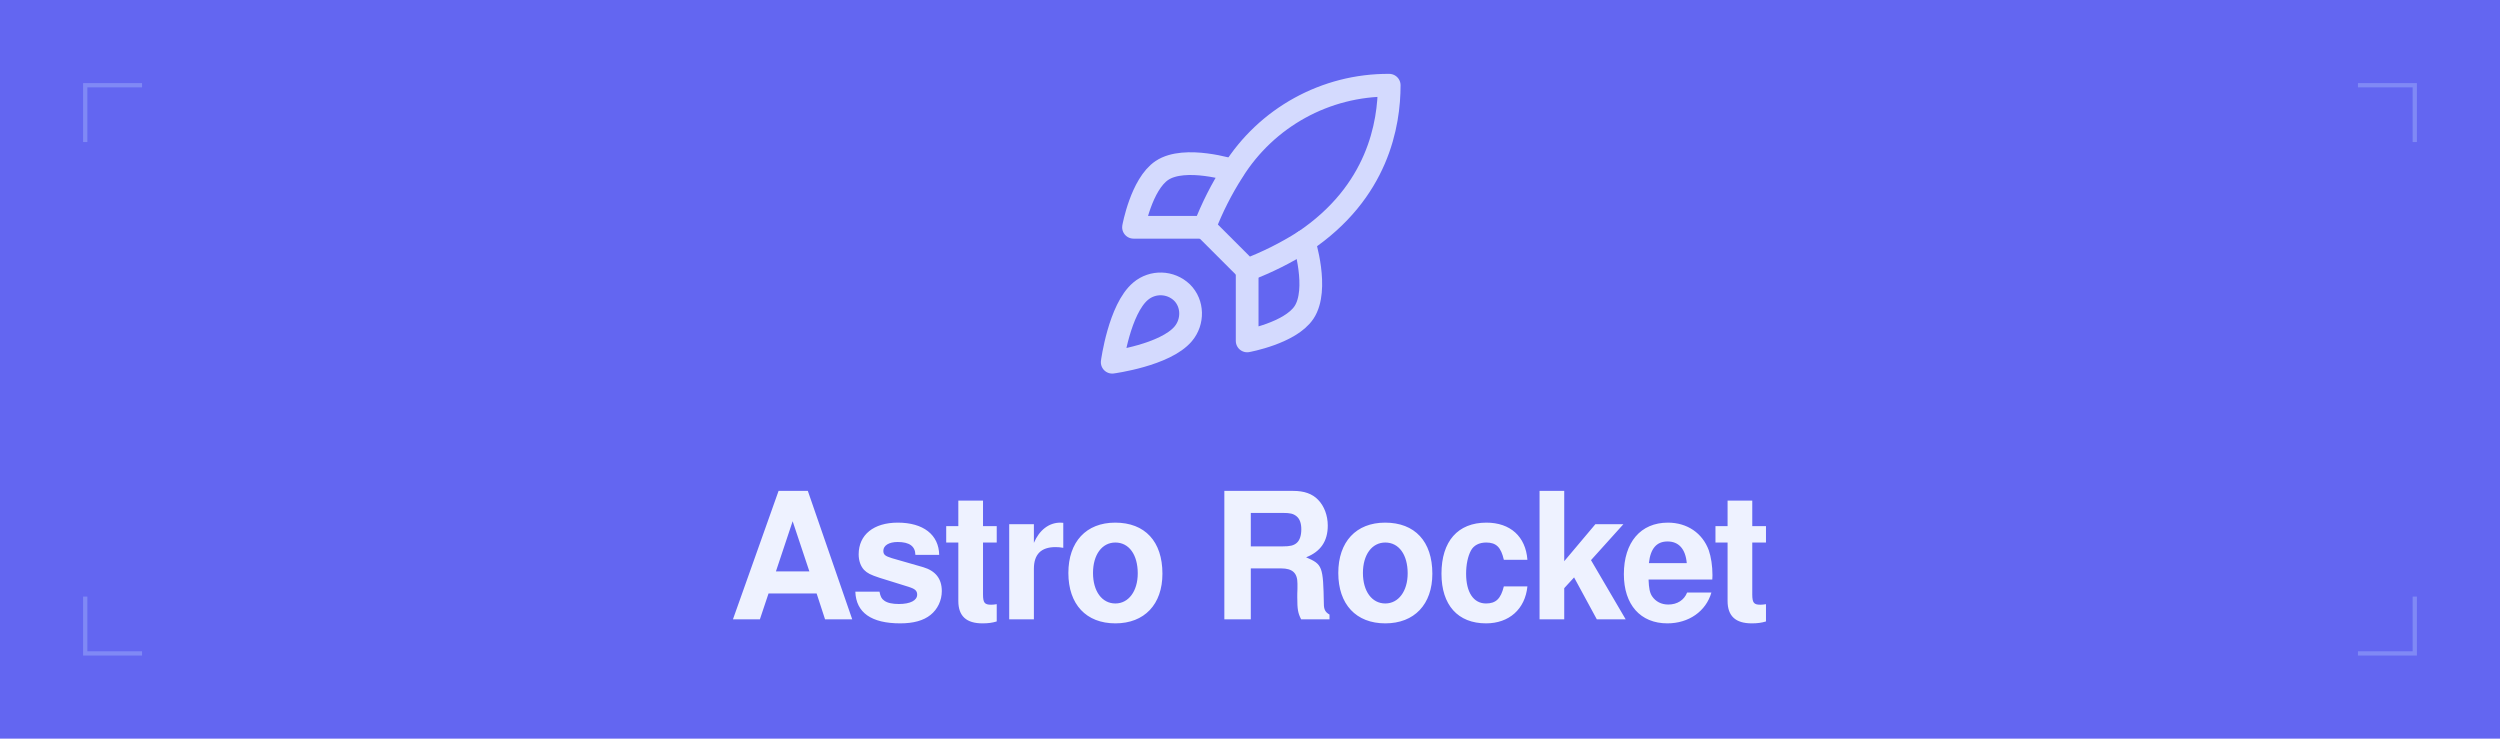
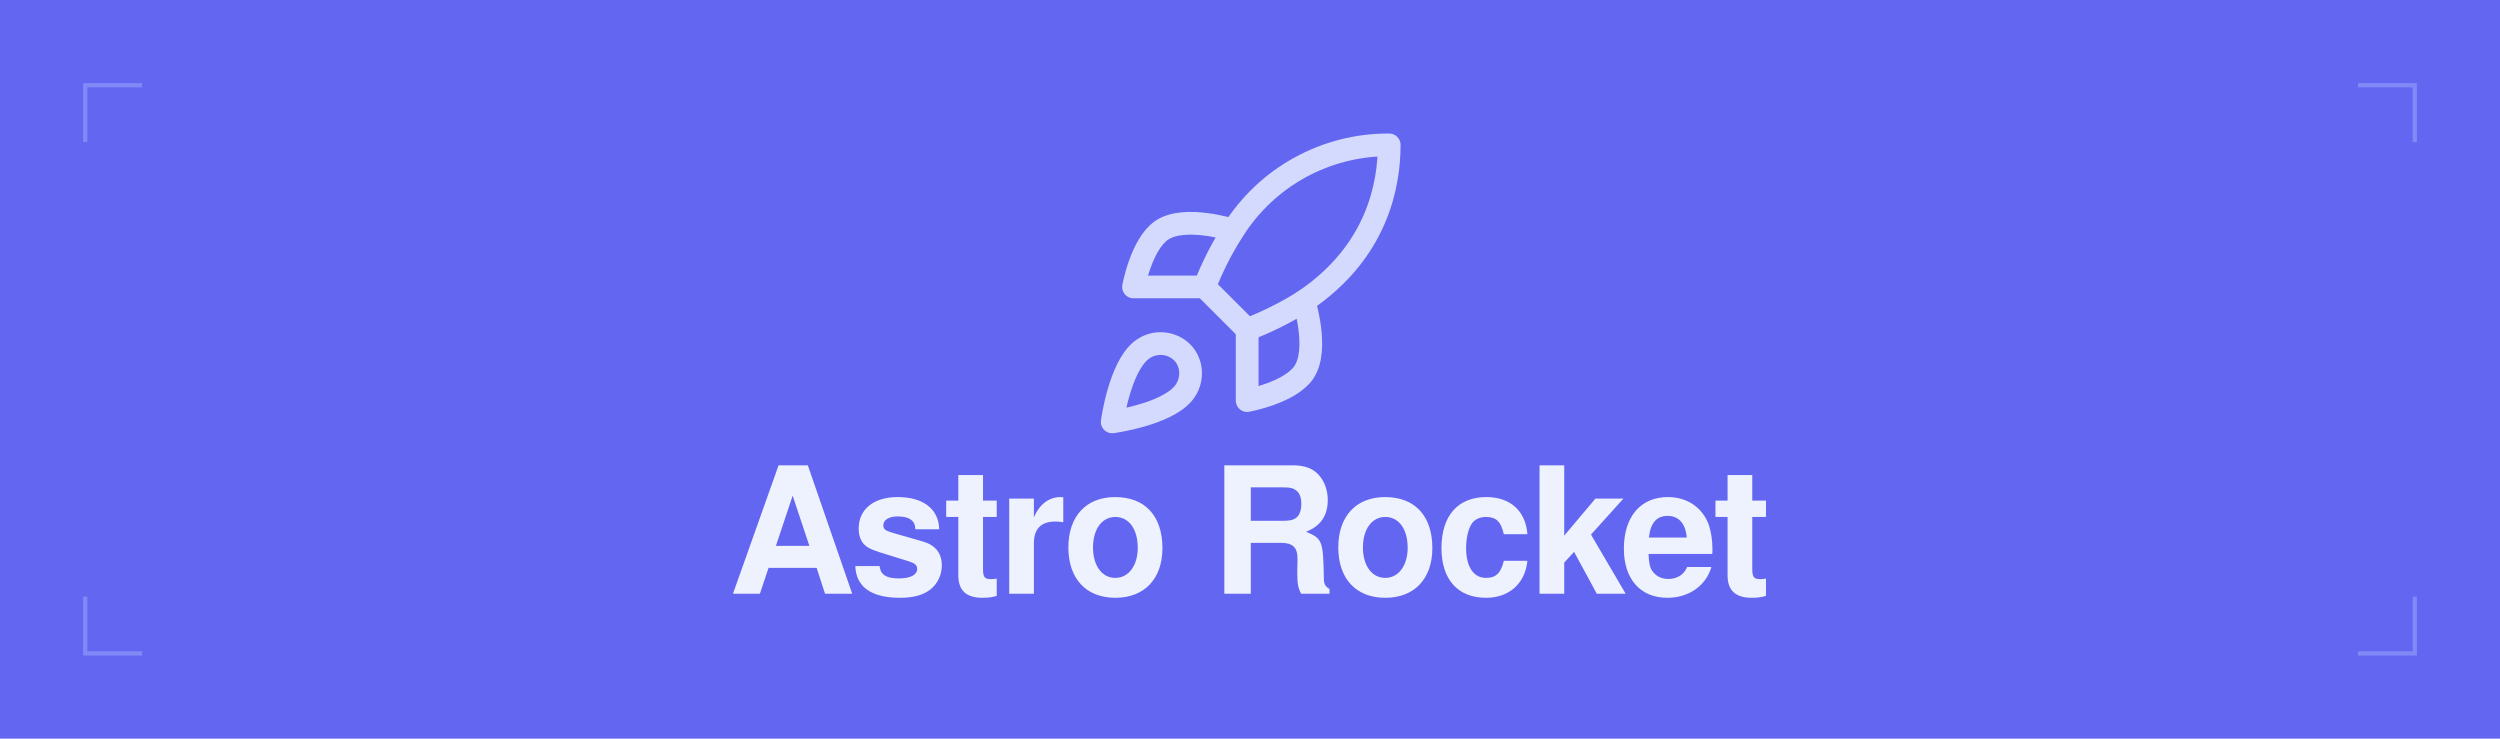
<svg xmlns="http://www.w3.org/2000/svg" width="880" height="260" viewBox="0 0 880 260" fill="none">
  <rect width="880" height="260" fill="#6366f1" />
-   <g transform="translate(379, 20) scale(5)" stroke="#e0e7ff" stroke-width="1.6" stroke-linecap="round" stroke-linejoin="round" fill="none" opacity="0.9">
+   <g transform="translate(379, 41) scale(5)" stroke="#e0e7ff" stroke-width="1.6" stroke-linecap="round" stroke-linejoin="round" fill="none" opacity="0.9">
    <path d="M4.5 16.5c-1.5 1.26-2 5-2 5s3.74-.5 5-2c.71-.84.7-2.13-.09-2.91a2.18 2.18 0 0 0-2.91-.09z" />
    <path d="m12 15-3-3a22 22 0 0 1 2-3.95A12.88 12.88 0 0 1 22 2c0 2.72-.78 7.5-6 11a22.35 22.35 0 0 1-4 2z" />
    <path d="M9 12H4s.55-3.03 2-4c1.62-1.08 5 0 5 0" />
    <path d="M12 15v5s3.03-.55 4-2c1.08-1.62 0-5 0-5" />
  </g>
-   <text x="440" y="218" text-anchor="middle" font-family="system-ui, -apple-system, 'Segoe UI', Helvetica, Arial, sans-serif" font-weight="800" font-size="62" letter-spacing="-1.5" fill="#eef2ff">Astro Rocket</text>
+   <text x="440" y="209" text-anchor="middle" font-family="system-ui, -apple-system, 'Segoe UI', Helvetica, Arial, sans-serif" font-weight="800" font-size="62" letter-spacing="-1.5" fill="#eef2ff">Astro Rocket</text>
  <path d="M 30 50 L 30 30 L 50 30" stroke="#a5b4fc" stroke-width="1.5" fill="none" stroke-opacity="0.45" />
  <path d="M 830 30 L 850 30 L 850 50" stroke="#a5b4fc" stroke-width="1.5" fill="none" stroke-opacity="0.45" />
  <path d="M 30 210 L 30 230 L 50 230" stroke="#a5b4fc" stroke-width="1.5" fill="none" stroke-opacity="0.45" />
  <path d="M 830 230 L 850 230 L 850 210" stroke="#a5b4fc" stroke-width="1.5" fill="none" stroke-opacity="0.45" />
</svg>
